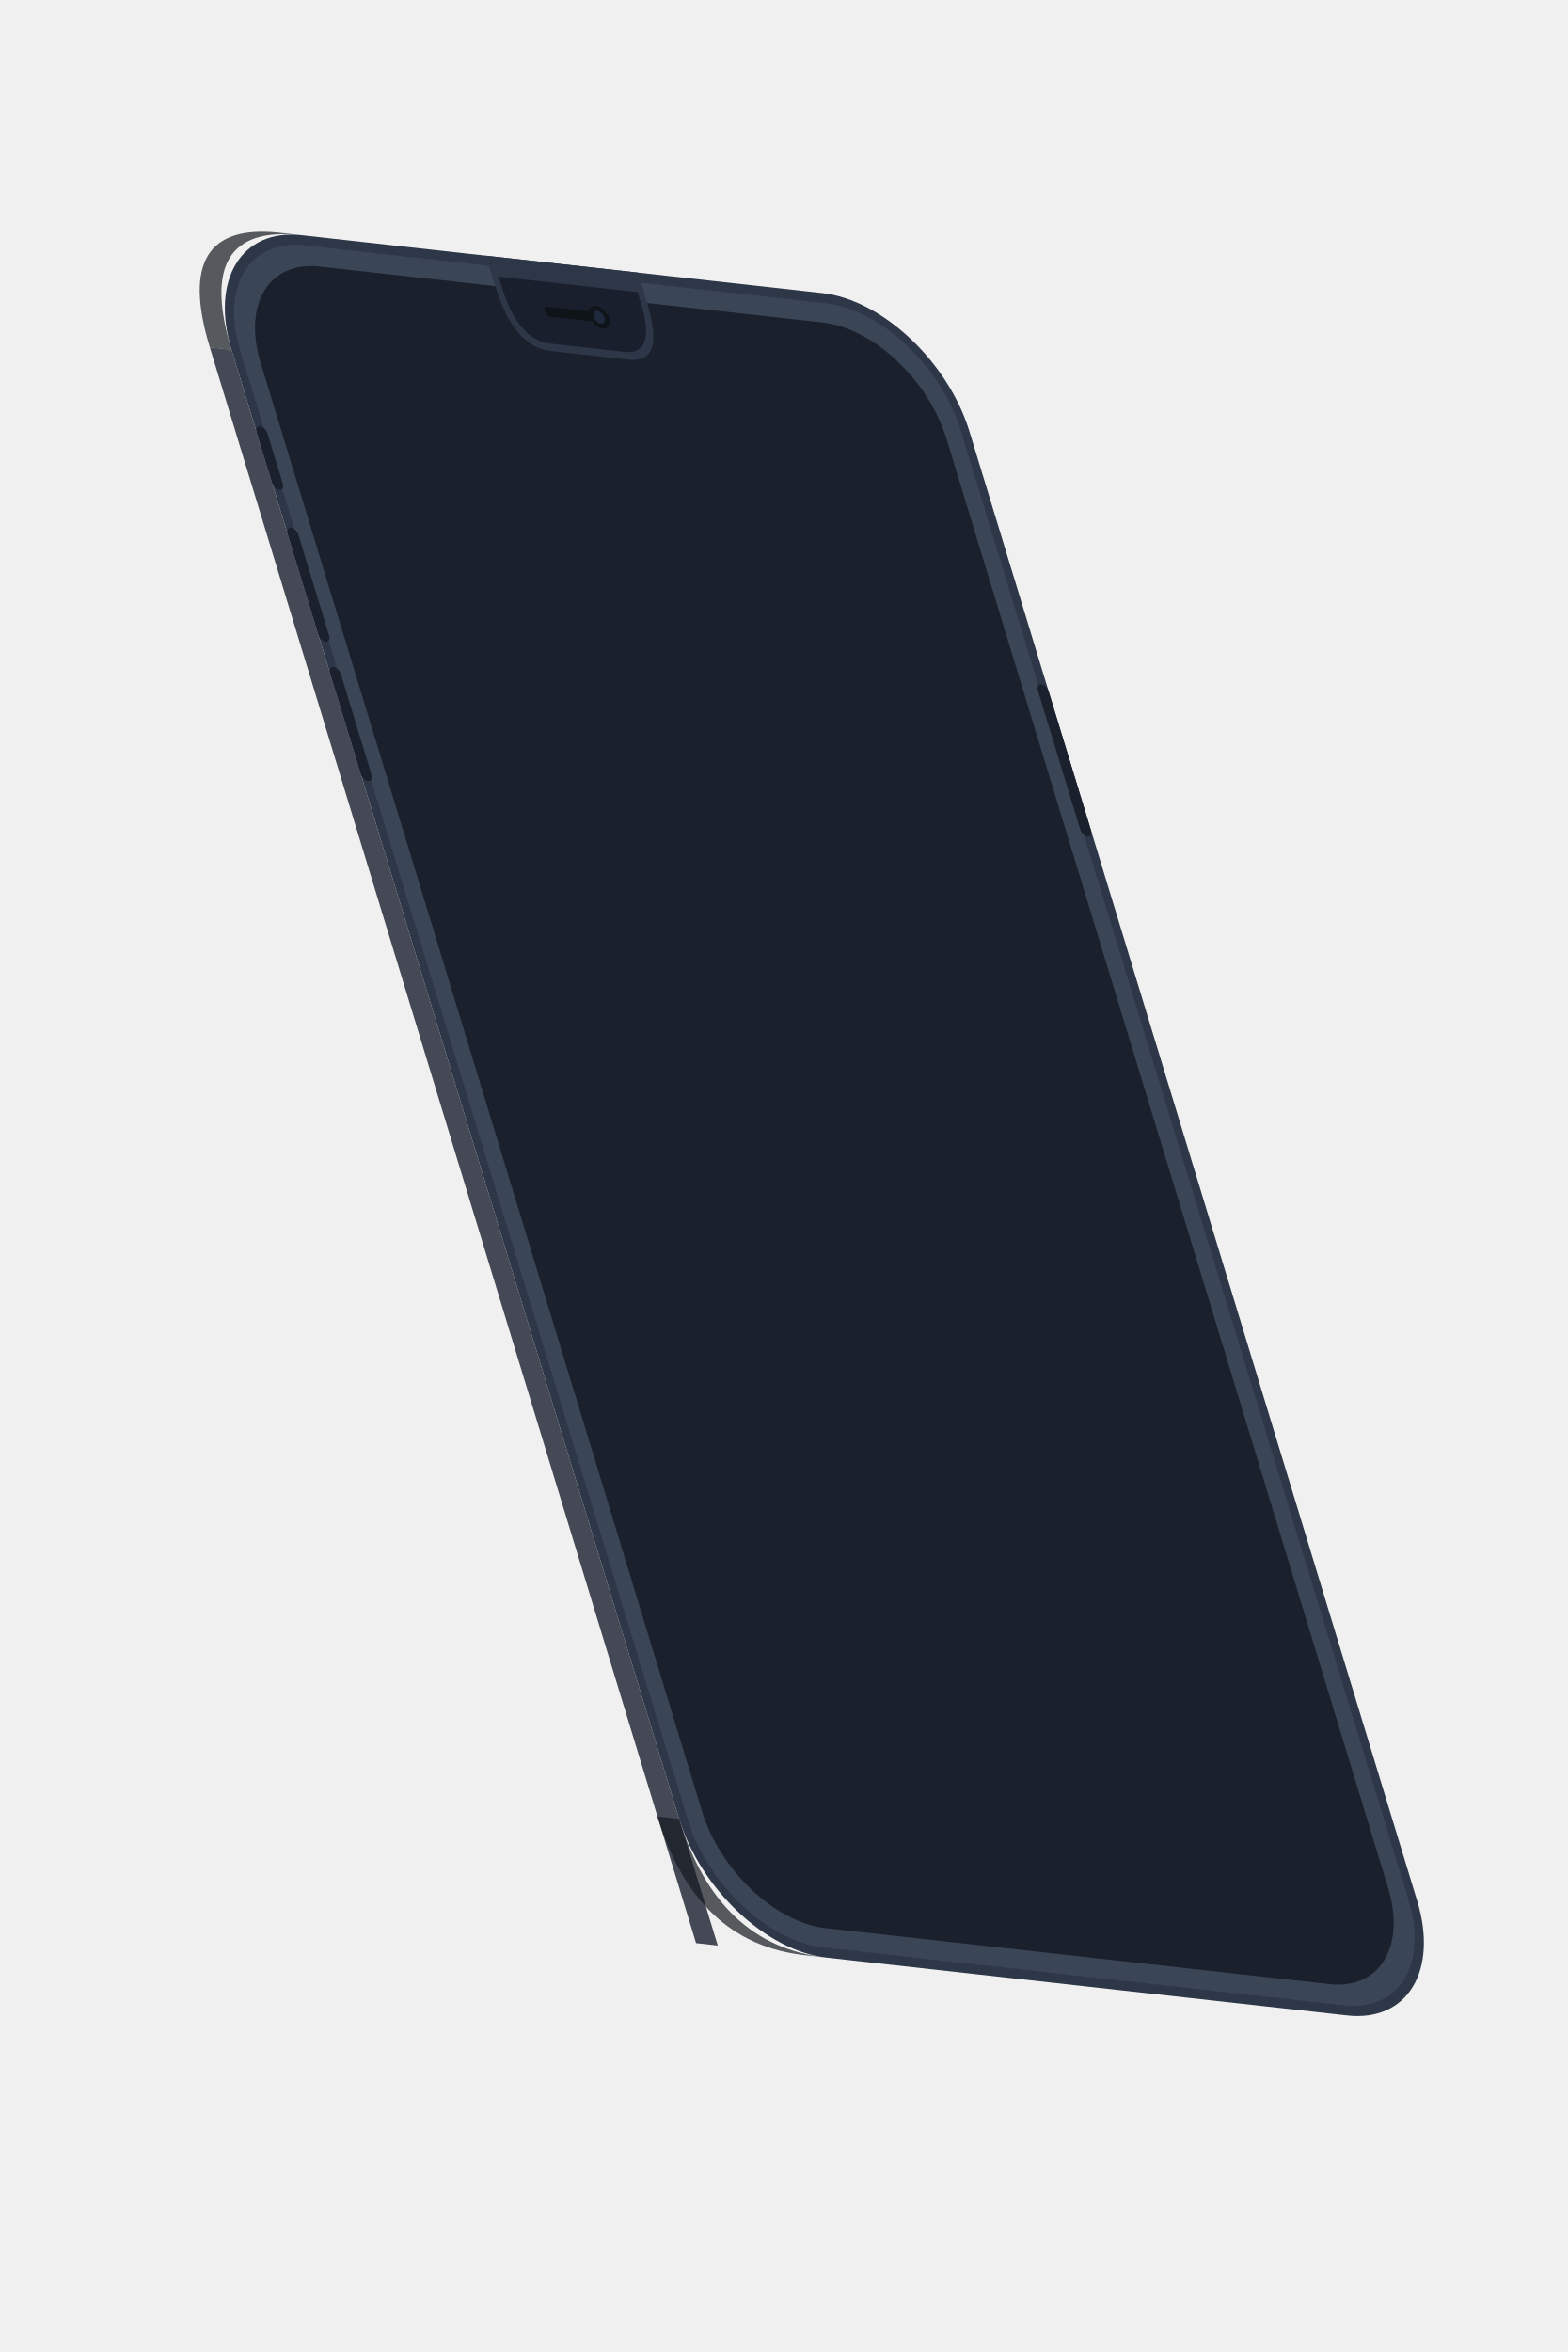
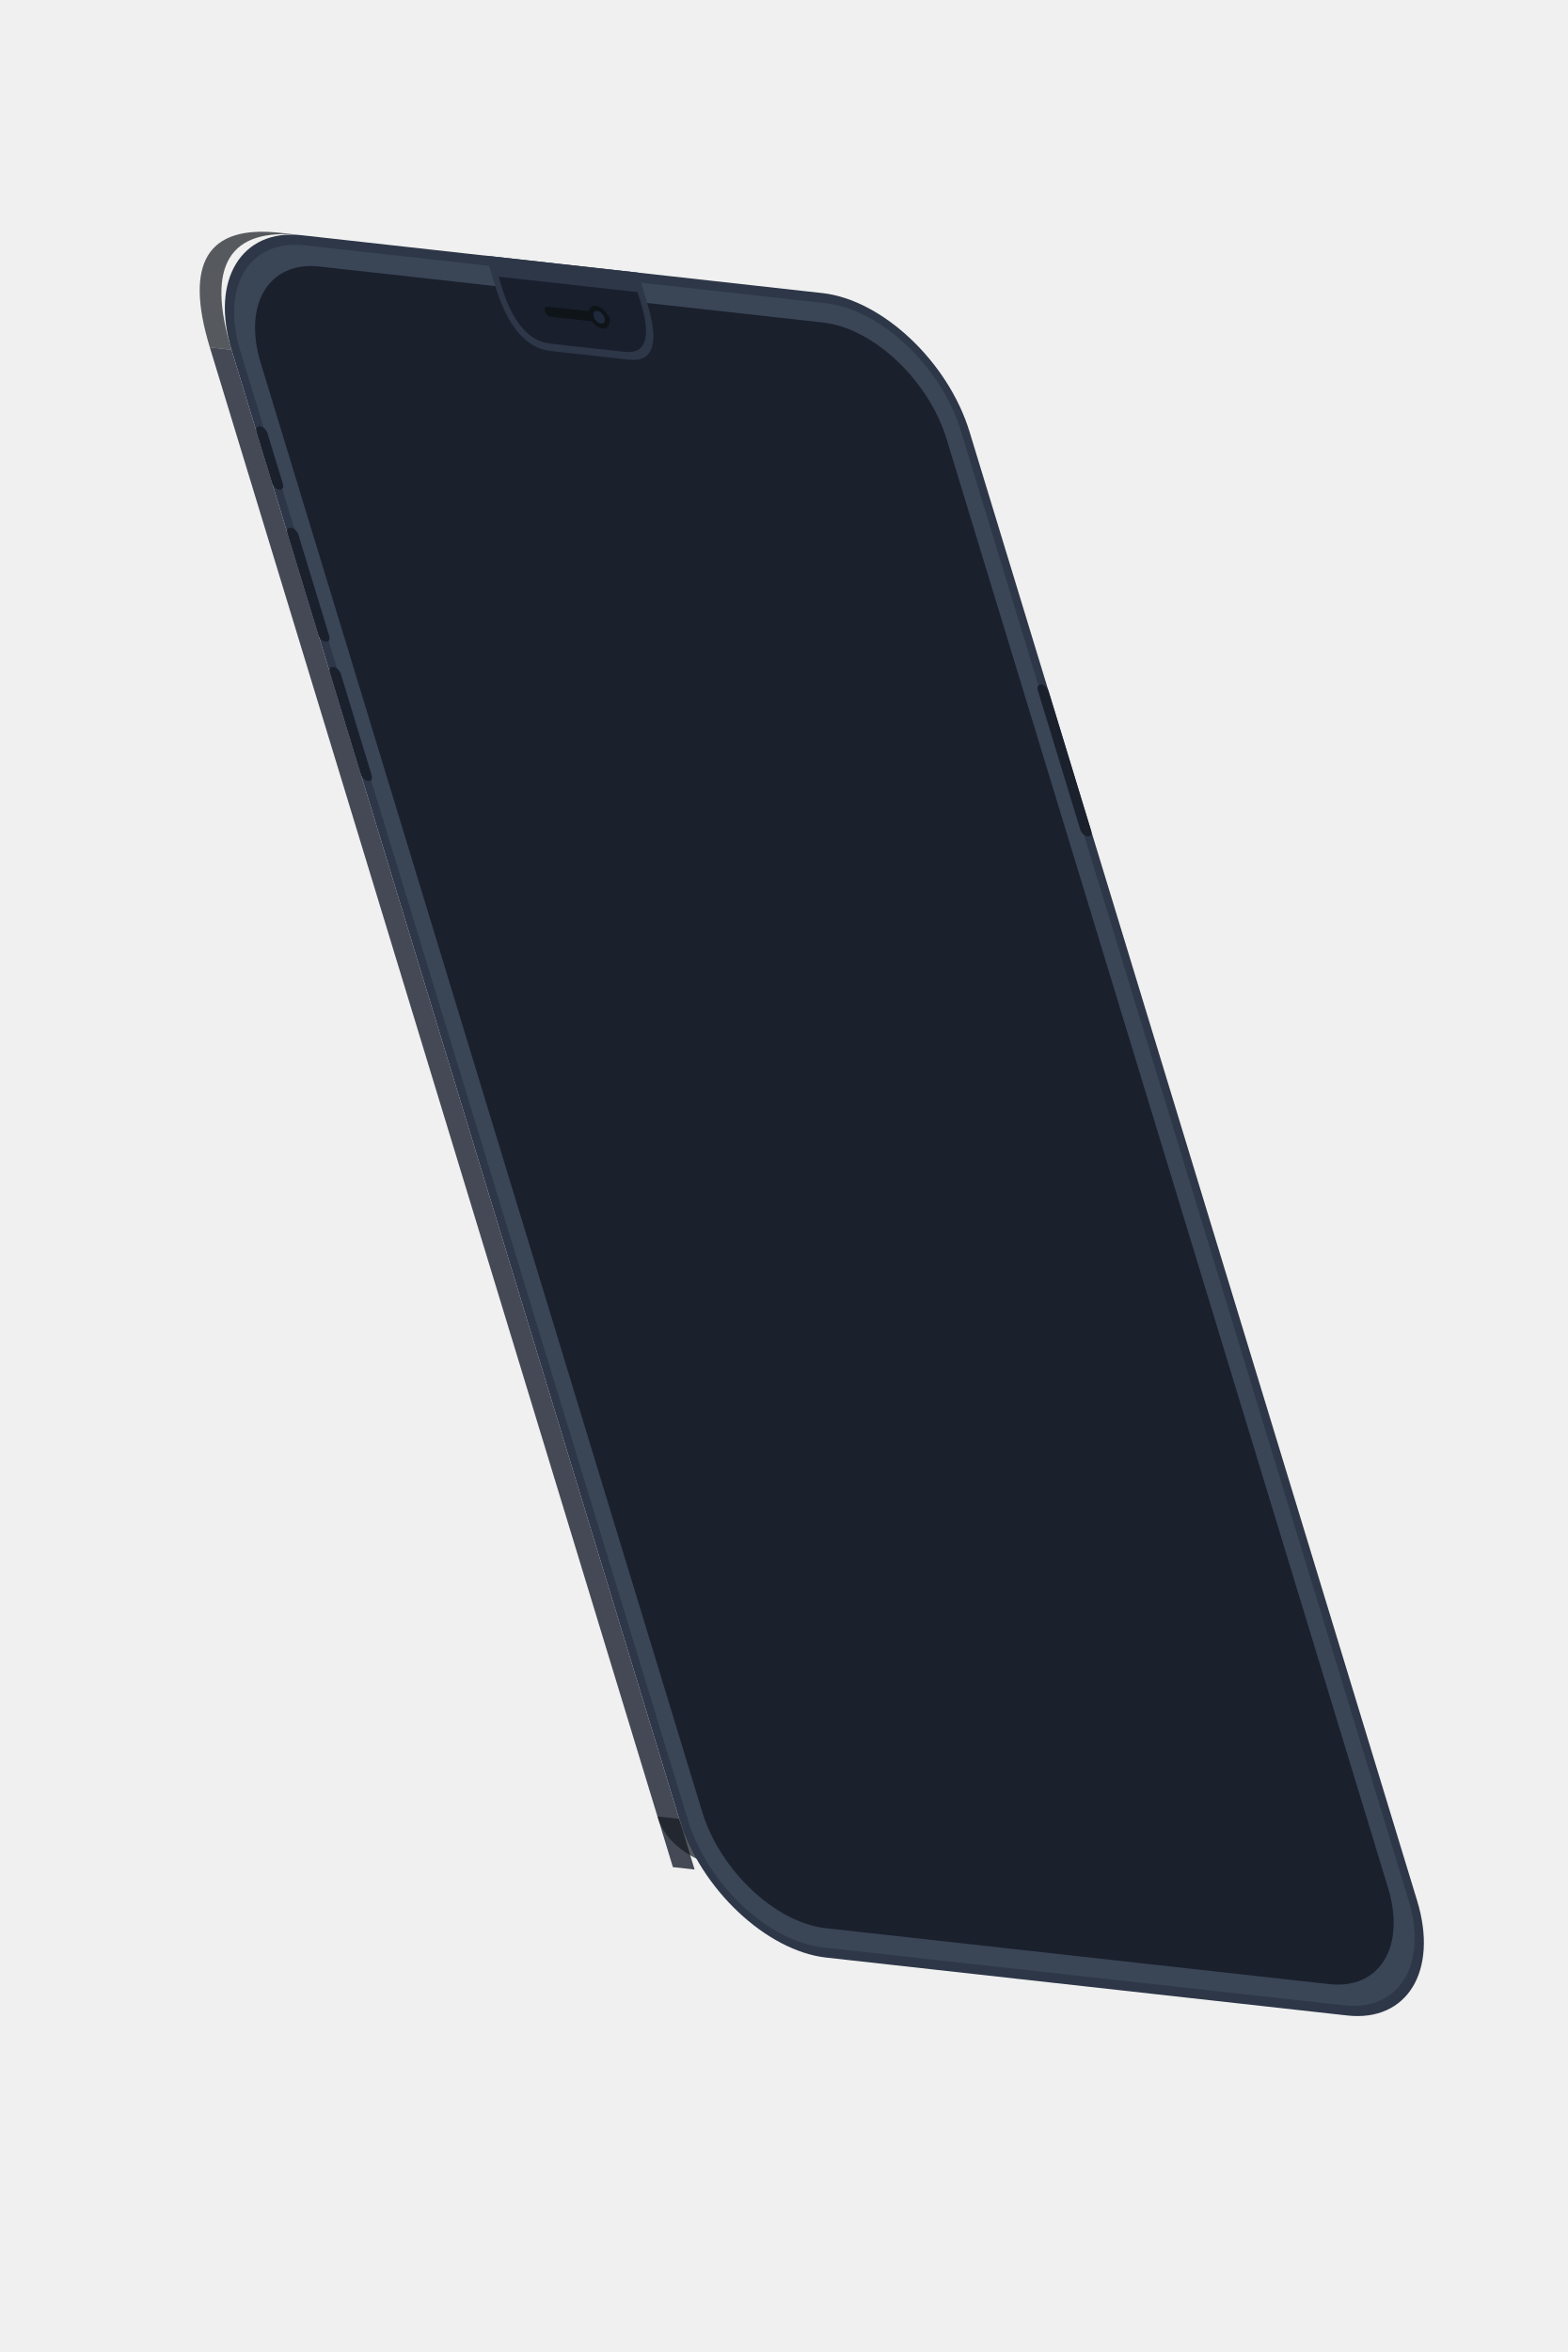
<svg xmlns="http://www.w3.org/2000/svg" width="500" height="750" viewBox="0 0 650 950" fill="none">
  <g transform="matrix(0.9, 0.1, 0.32, 1.05, 80, 80)">
    <g>
-       <path d="M 0 50 L -10 50 L -10 680 L 0 680 L 0 50 Z" fill="#1A1F2E" opacity="0.8" />
+       <path d="M 0 50 L -10 50 L -10 650 L 0 650 L 0 50 Z" fill="#1A1F2E" opacity="0.8" />
      <path d="M 0 50 Q 0 0, 50 0 L 40 0 Q -10 0, -10 50 L 0 50 Z" fill="#14181F" opacity="0.7" />
-       <path d="M 0 630 L -10 630 Q -10 680, 40 680 L 50 680 Q 0 680, 0 630 Z" fill="#14181F" opacity="0.7" />
+       <path d="M 0 630 L -10 630 Q -10 650, 35 650 L 45 650 Q 0 650, 0 630 Z" fill="#14181F" opacity="0.7" />
    </g>
    <rect x="0" y="0" width="340" height="680" rx="50" fill="#2D3748" />
    <rect x="4" y="4" width="332" height="672" rx="46" fill="#3A4556" />
    <g>
      <rect x="12" y="12" width="316" height="656" rx="42" fill="#1A202C" />
      <mask id="screen-mask-right">
        <rect x="12" y="12" width="316" height="656" rx="42" fill="white" />
        <path d="M 135 12 Q 135 32, 152 32 L 188 32 Q 205 32, 205 12 Z" fill="black" />
      </mask>
      <image x="12" y="12" width="316" height="656" href="" preserveAspectRatio="xMidYMid slice" mask="url(#screen-mask-right)" />
      <rect x="12" y="12" width="316" height="656" rx="42" fill="transparent" mask="url(#screen-mask-right)" />
    </g>
    <g>
      <path d="M 135 12 Q 135 36, 152 36 L 188 36 Q 205 36, 205 12 L 205 0 L 135 0 Z" fill="#2D3748" />
      <path d="M 138 12 Q 138 33, 153 33 L 187 33 Q 202 33, 202 12 L 202 8 L 138 8 Z" fill="#1A1F2E" />
      <rect x="155" y="18" width="30" height="4" rx="2" fill="#0F1419" />
      <circle cx="180" cy="20" r="4.5" fill="#0F1419" />
      <circle cx="180" cy="20" r="2.5" fill="#1E293B" />
    </g>
    <rect x="335" y="150" width="5" height="60" rx="2.5" fill="#1A202C" />
    <rect x="0" y="120" width="5" height="45" rx="2.5" fill="#1A202C" />
    <rect x="0" y="175" width="5" height="45" rx="2.5" fill="#1A202C" />
    <rect x="0" y="80" width="5" height="25" rx="2.5" fill="#1A202C" />
  </g>
</svg>
